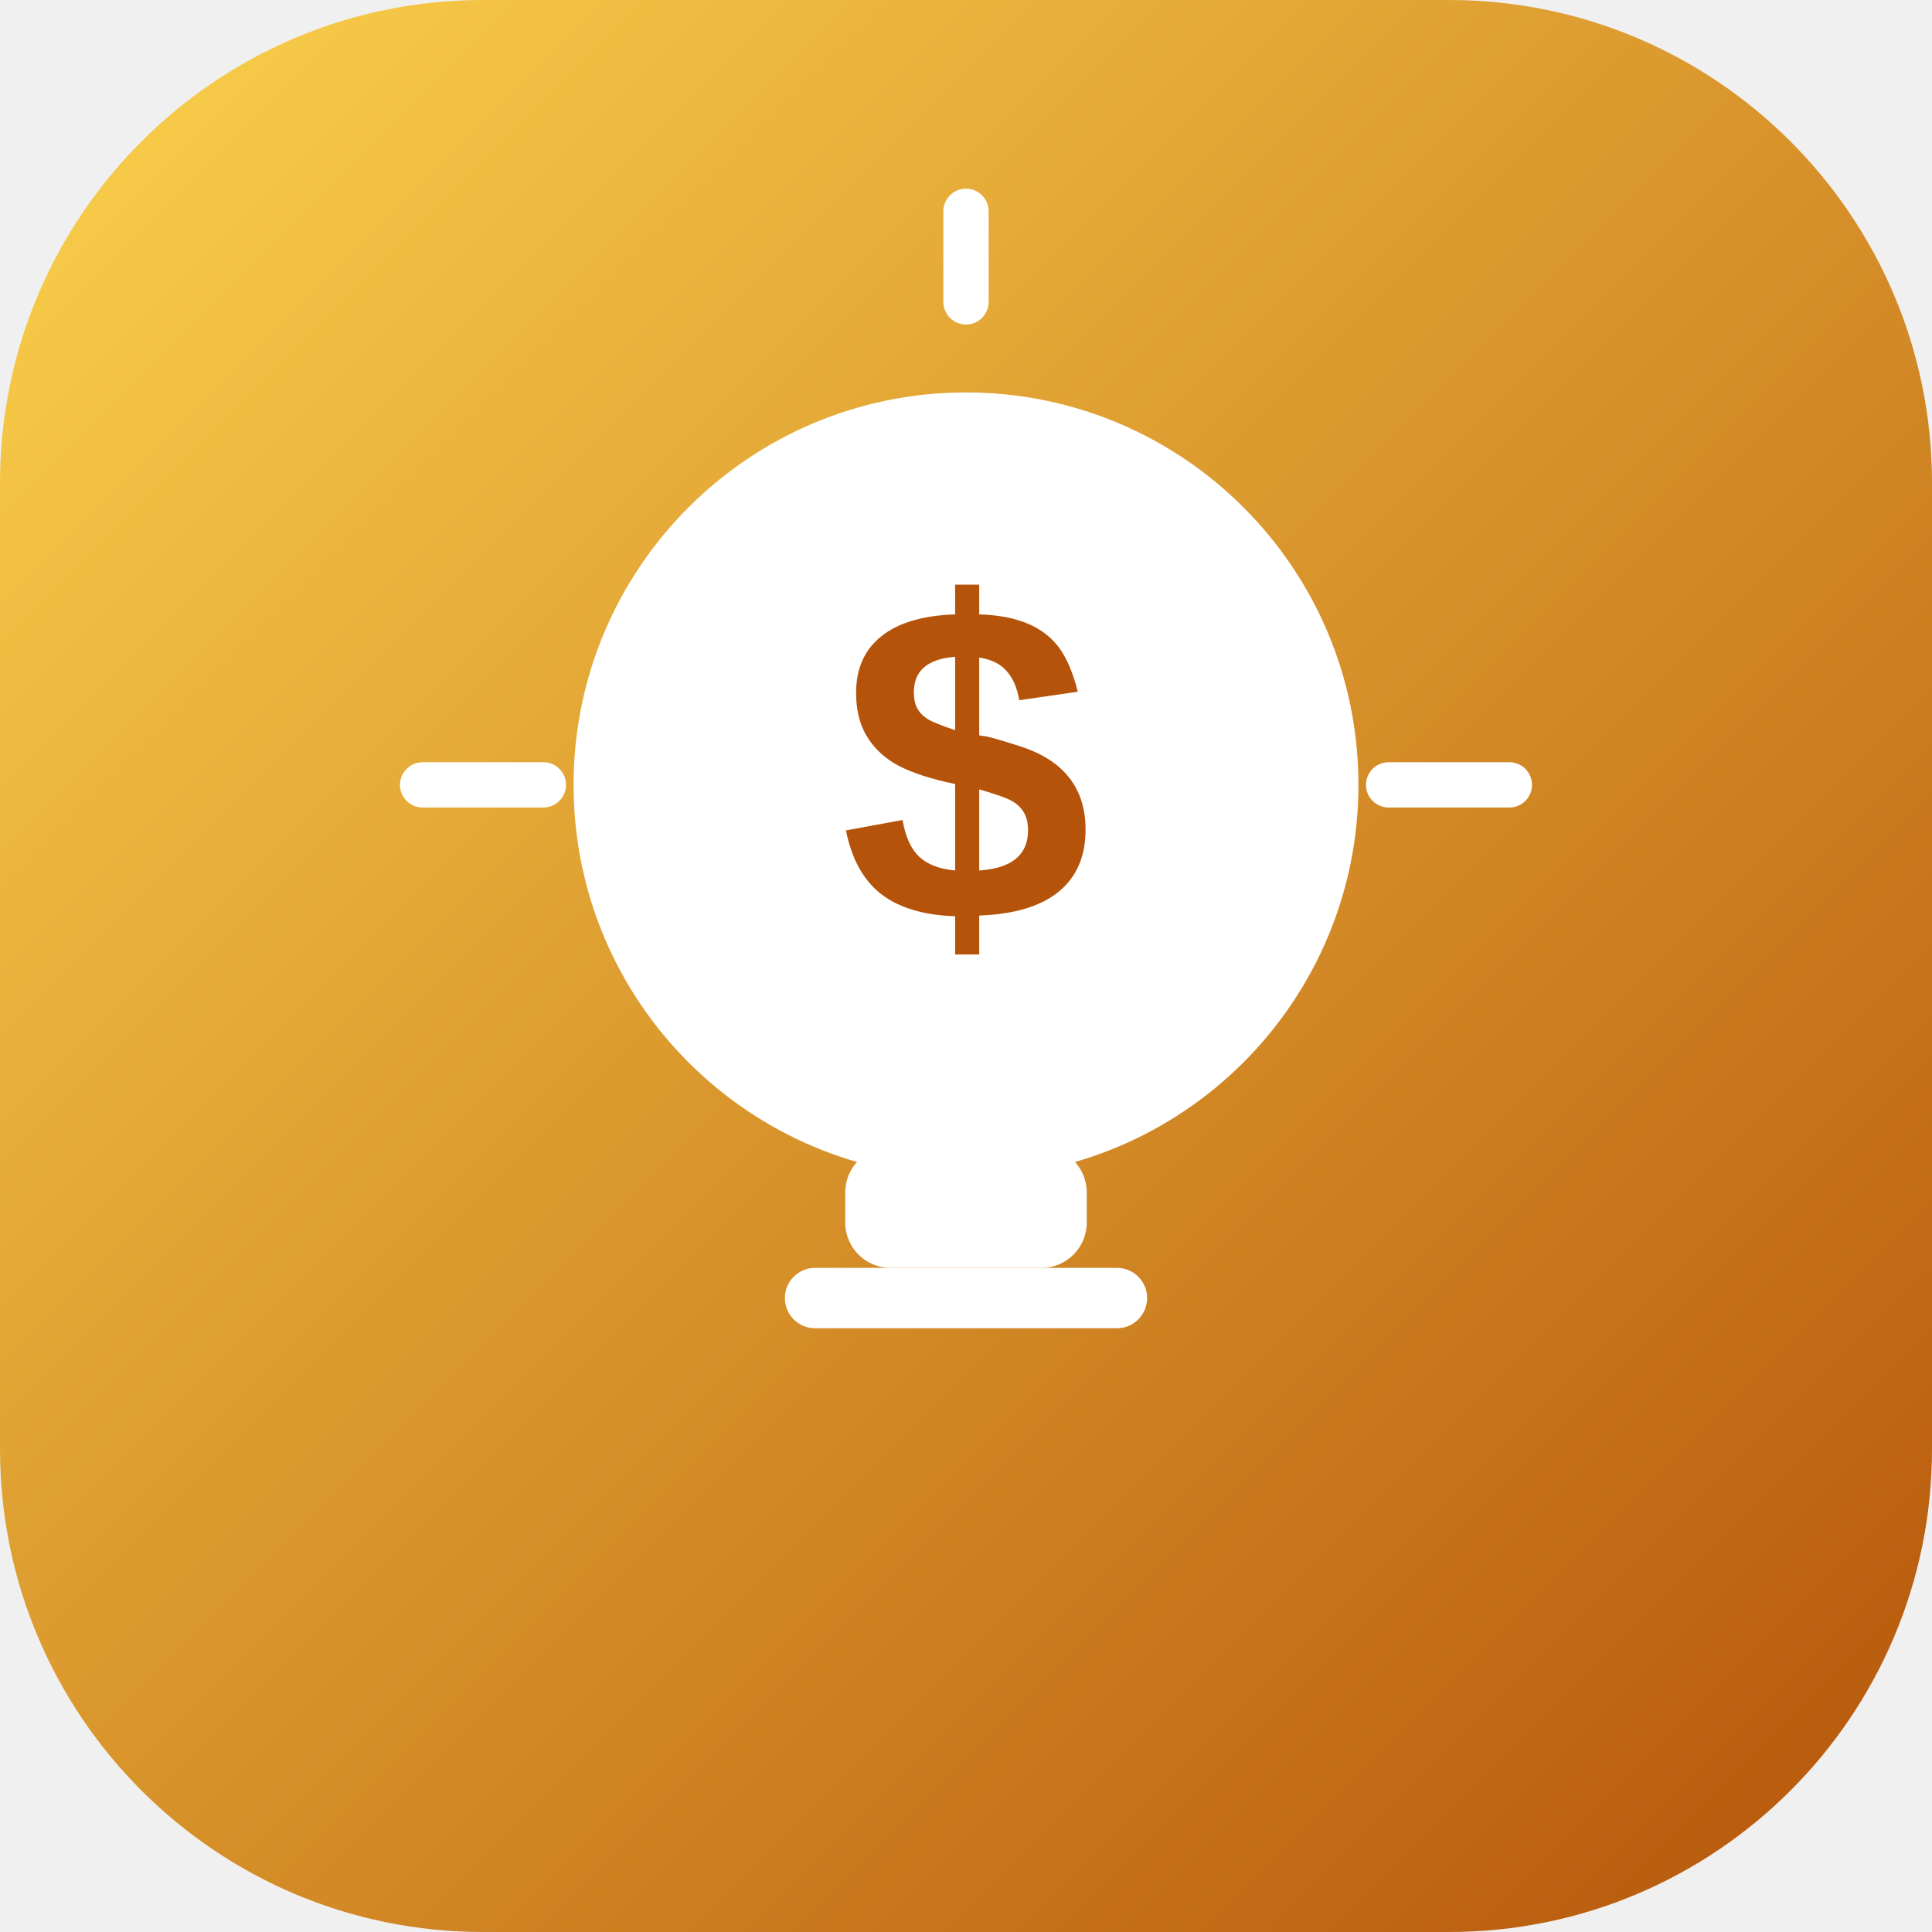
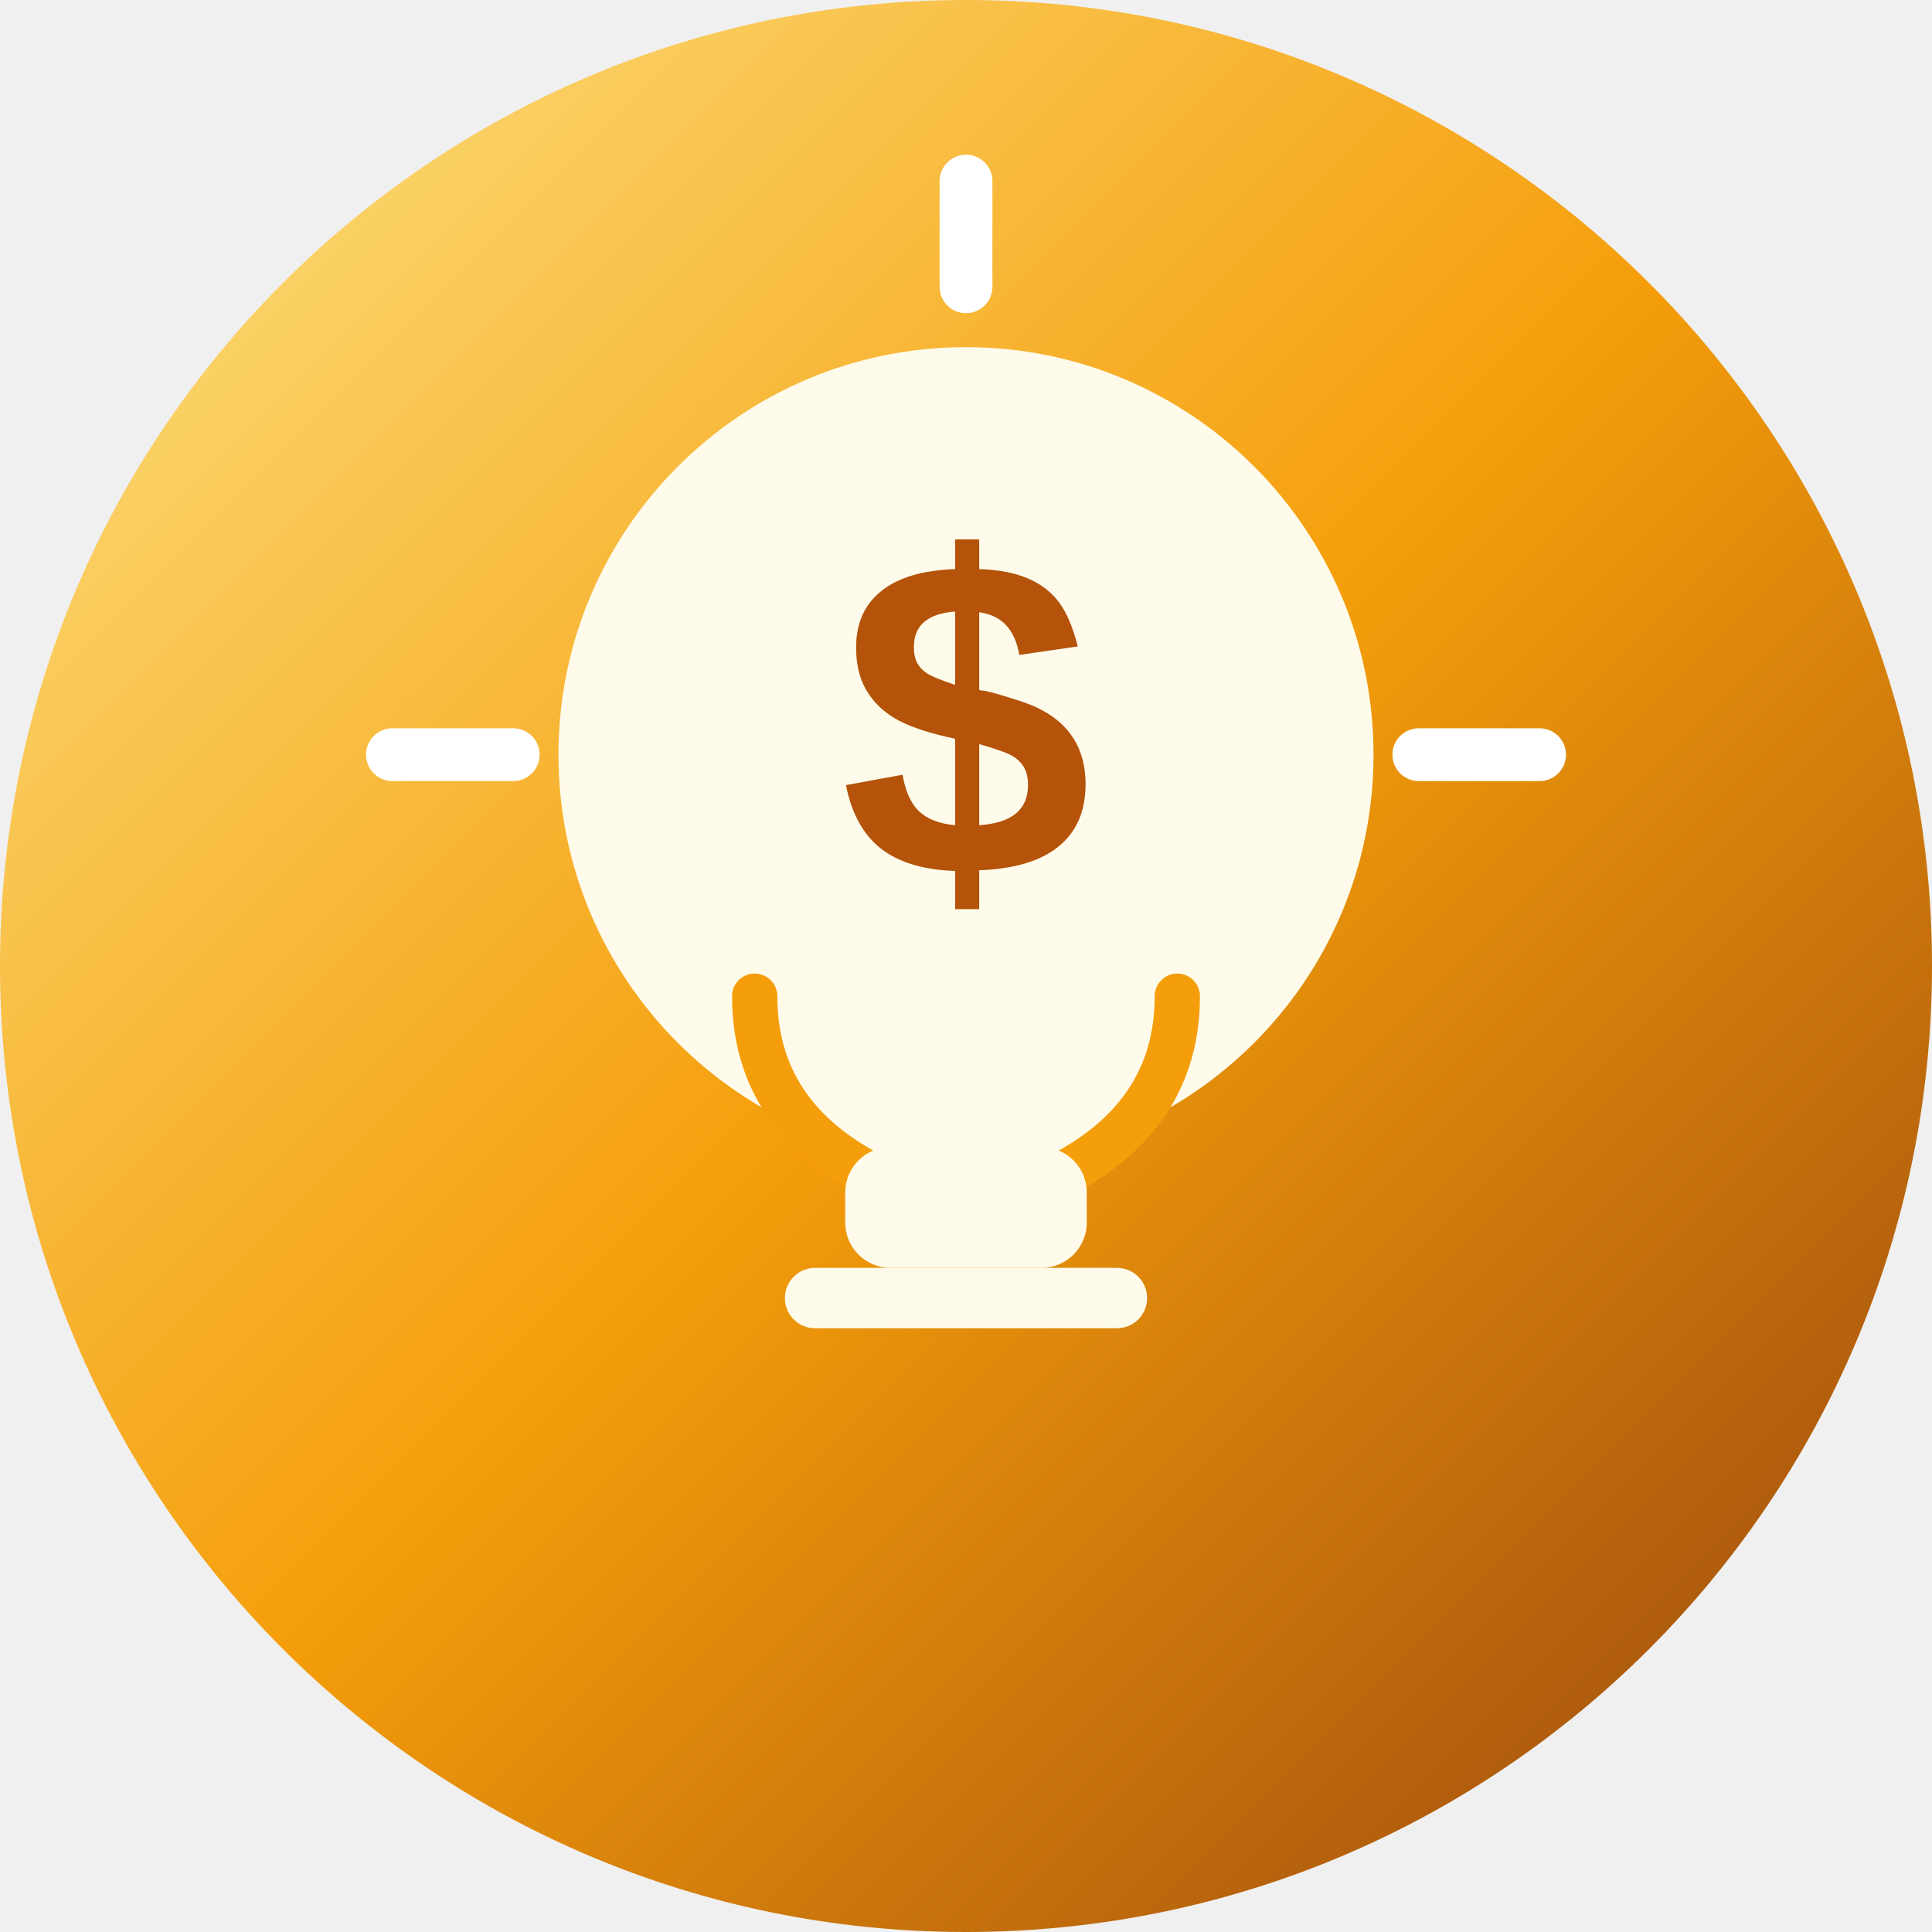
<svg xmlns="http://www.w3.org/2000/svg" viewBox="0 0 128 128">
  <defs>
    <linearGradient id="bg" x1="0" y1="0" x2="1" y2="1">
-       <stop offset="0" stop-color="#fcd34d" />
-       <stop offset="1" stop-color="#b45309" />
+       <stop offset="0" stop-color="#fde68a" />
+       <stop offset="0.5" stop-color="#f59e0b" />
+       <stop offset="1" stop-color="#92400e" />
    </linearGradient>
  </defs>
-   <rect width="128" height="128" rx="32" fill="url(#bg)" />
-   <circle cx="64" cy="52" r="26" fill="#ffffff" />
-   <text x="64" y="61" font-family="Arial, Helvetica, sans-serif" font-size="30" font-weight="700" fill="#b45309" text-anchor="middle">$</text>
-   <rect x="56" y="76" width="16" height="8" rx="3" fill="#ffffff" />
-   <rect x="52" y="84" width="24" height="4" rx="2" fill="#ffffff" />
-   <g stroke="#ffffff" stroke-width="3" stroke-linecap="round">
-     <line x1="64" y1="14" x2="64" y2="20" />
-     <line x1="36" y1="52" x2="28" y2="52" />
-     <line x1="92" y1="52" x2="100" y2="52" />
+   <circle cx="64" cy="64" r="64" fill="url(#bg)" />
+   <circle cx="64" cy="50" r="27" fill="#fffbeb" />
+   <path d="M50 66 Q50 74 58 78 L70 78 Q78 74 78 66" stroke="#f59e0b" stroke-width="3" fill="none" stroke-linecap="round" />
+   <text x="64" y="58" font-family="Arial, Helvetica, sans-serif" font-size="30" font-weight="800" fill="#b45309" text-anchor="middle">$</text>
+   <rect x="56" y="76" width="16" height="8" rx="3" fill="#fffbeb" />
+   <rect x="52" y="84" width="24" height="4" rx="2" fill="#fffbeb" />
+   <g stroke="#ffffff" stroke-width="3.5" stroke-linecap="round">
+     <line x1="64" y1="12" x2="64" y2="19" />
+     <line x1="34" y1="50" x2="26" y2="50" />
+     <line x1="94" y1="50" x2="102" y2="50" />
  </g>
</svg>
